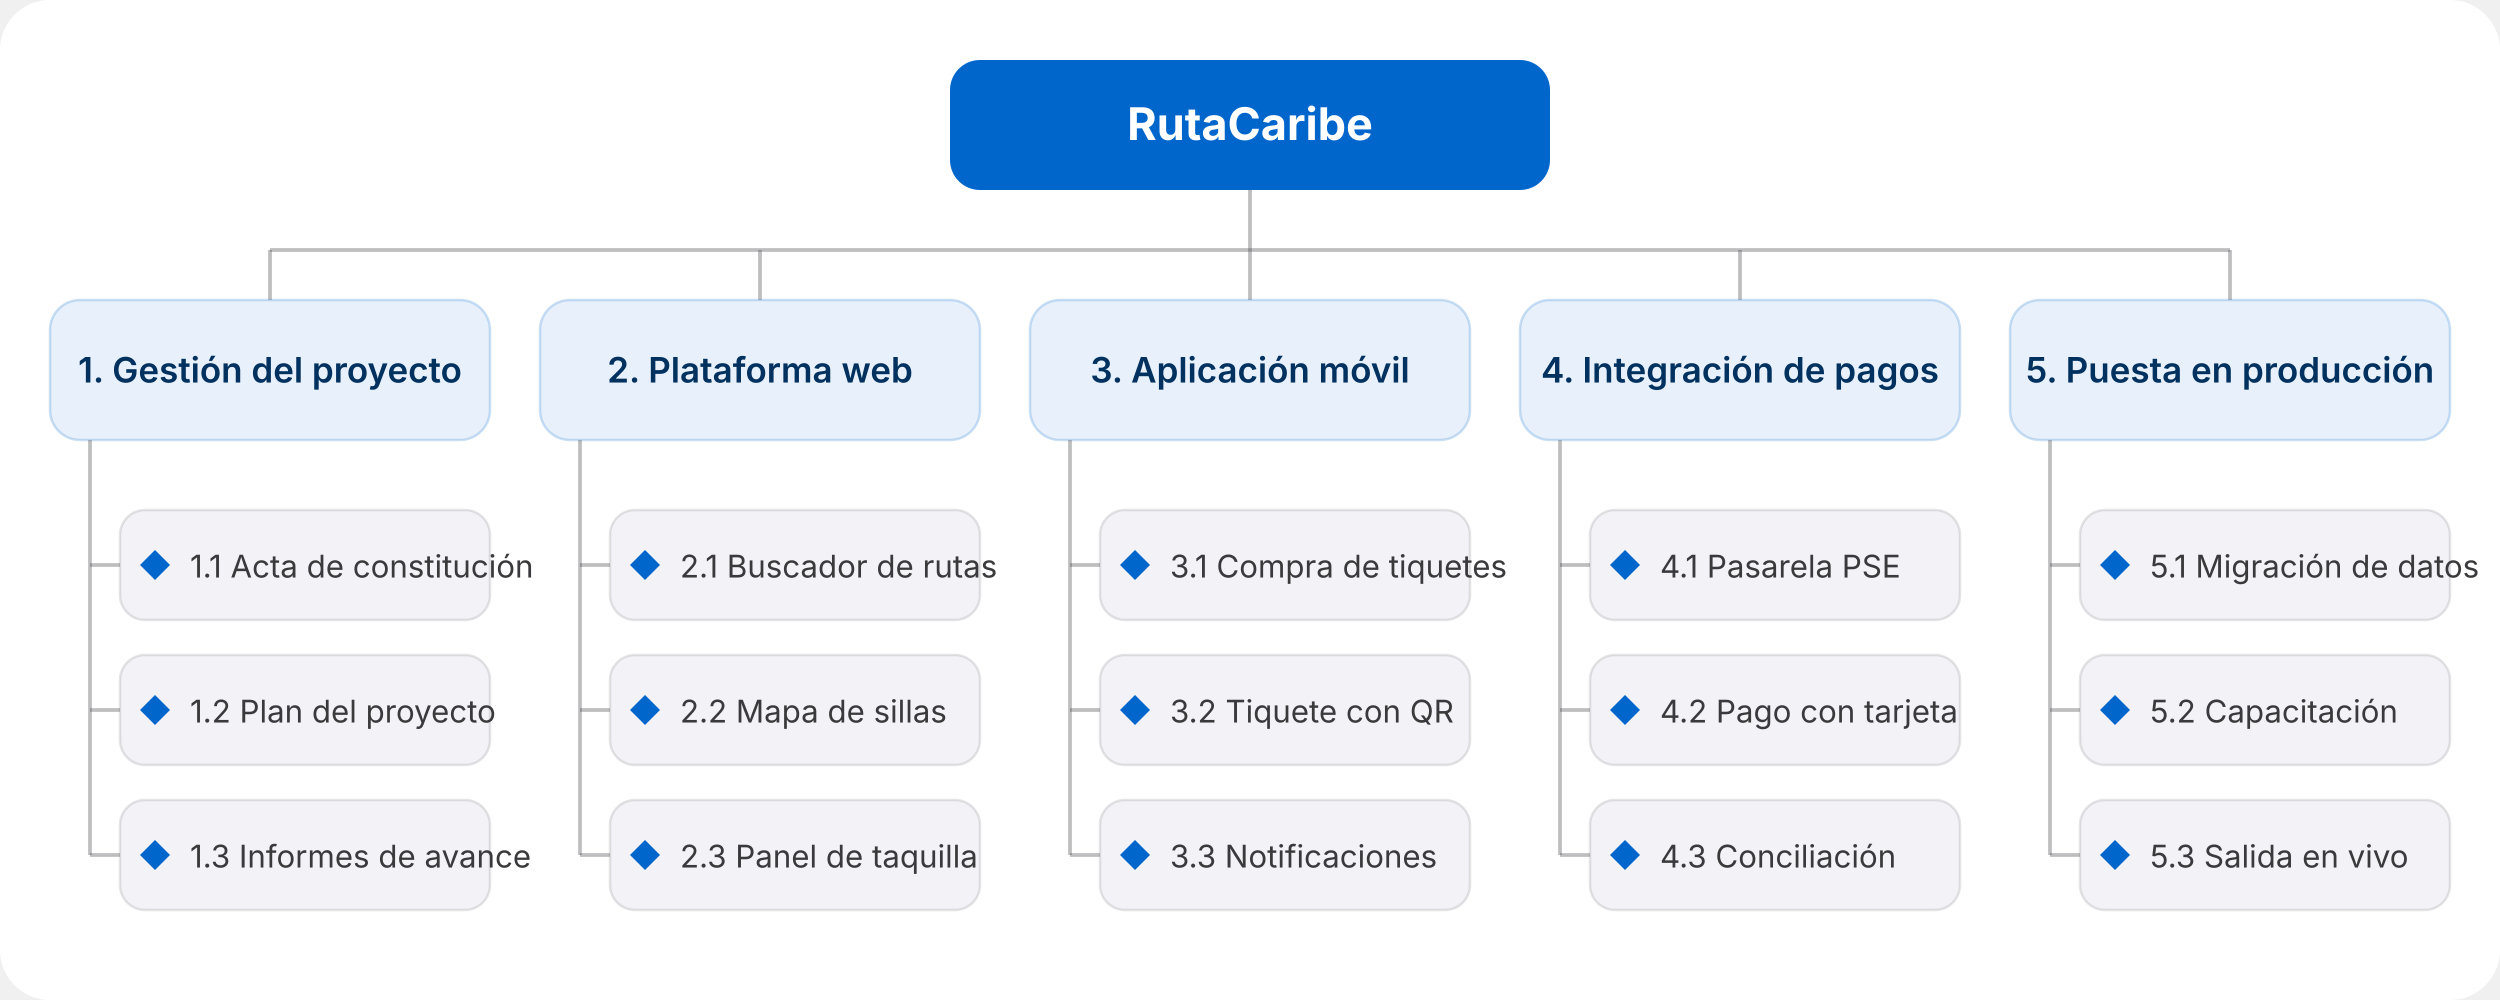
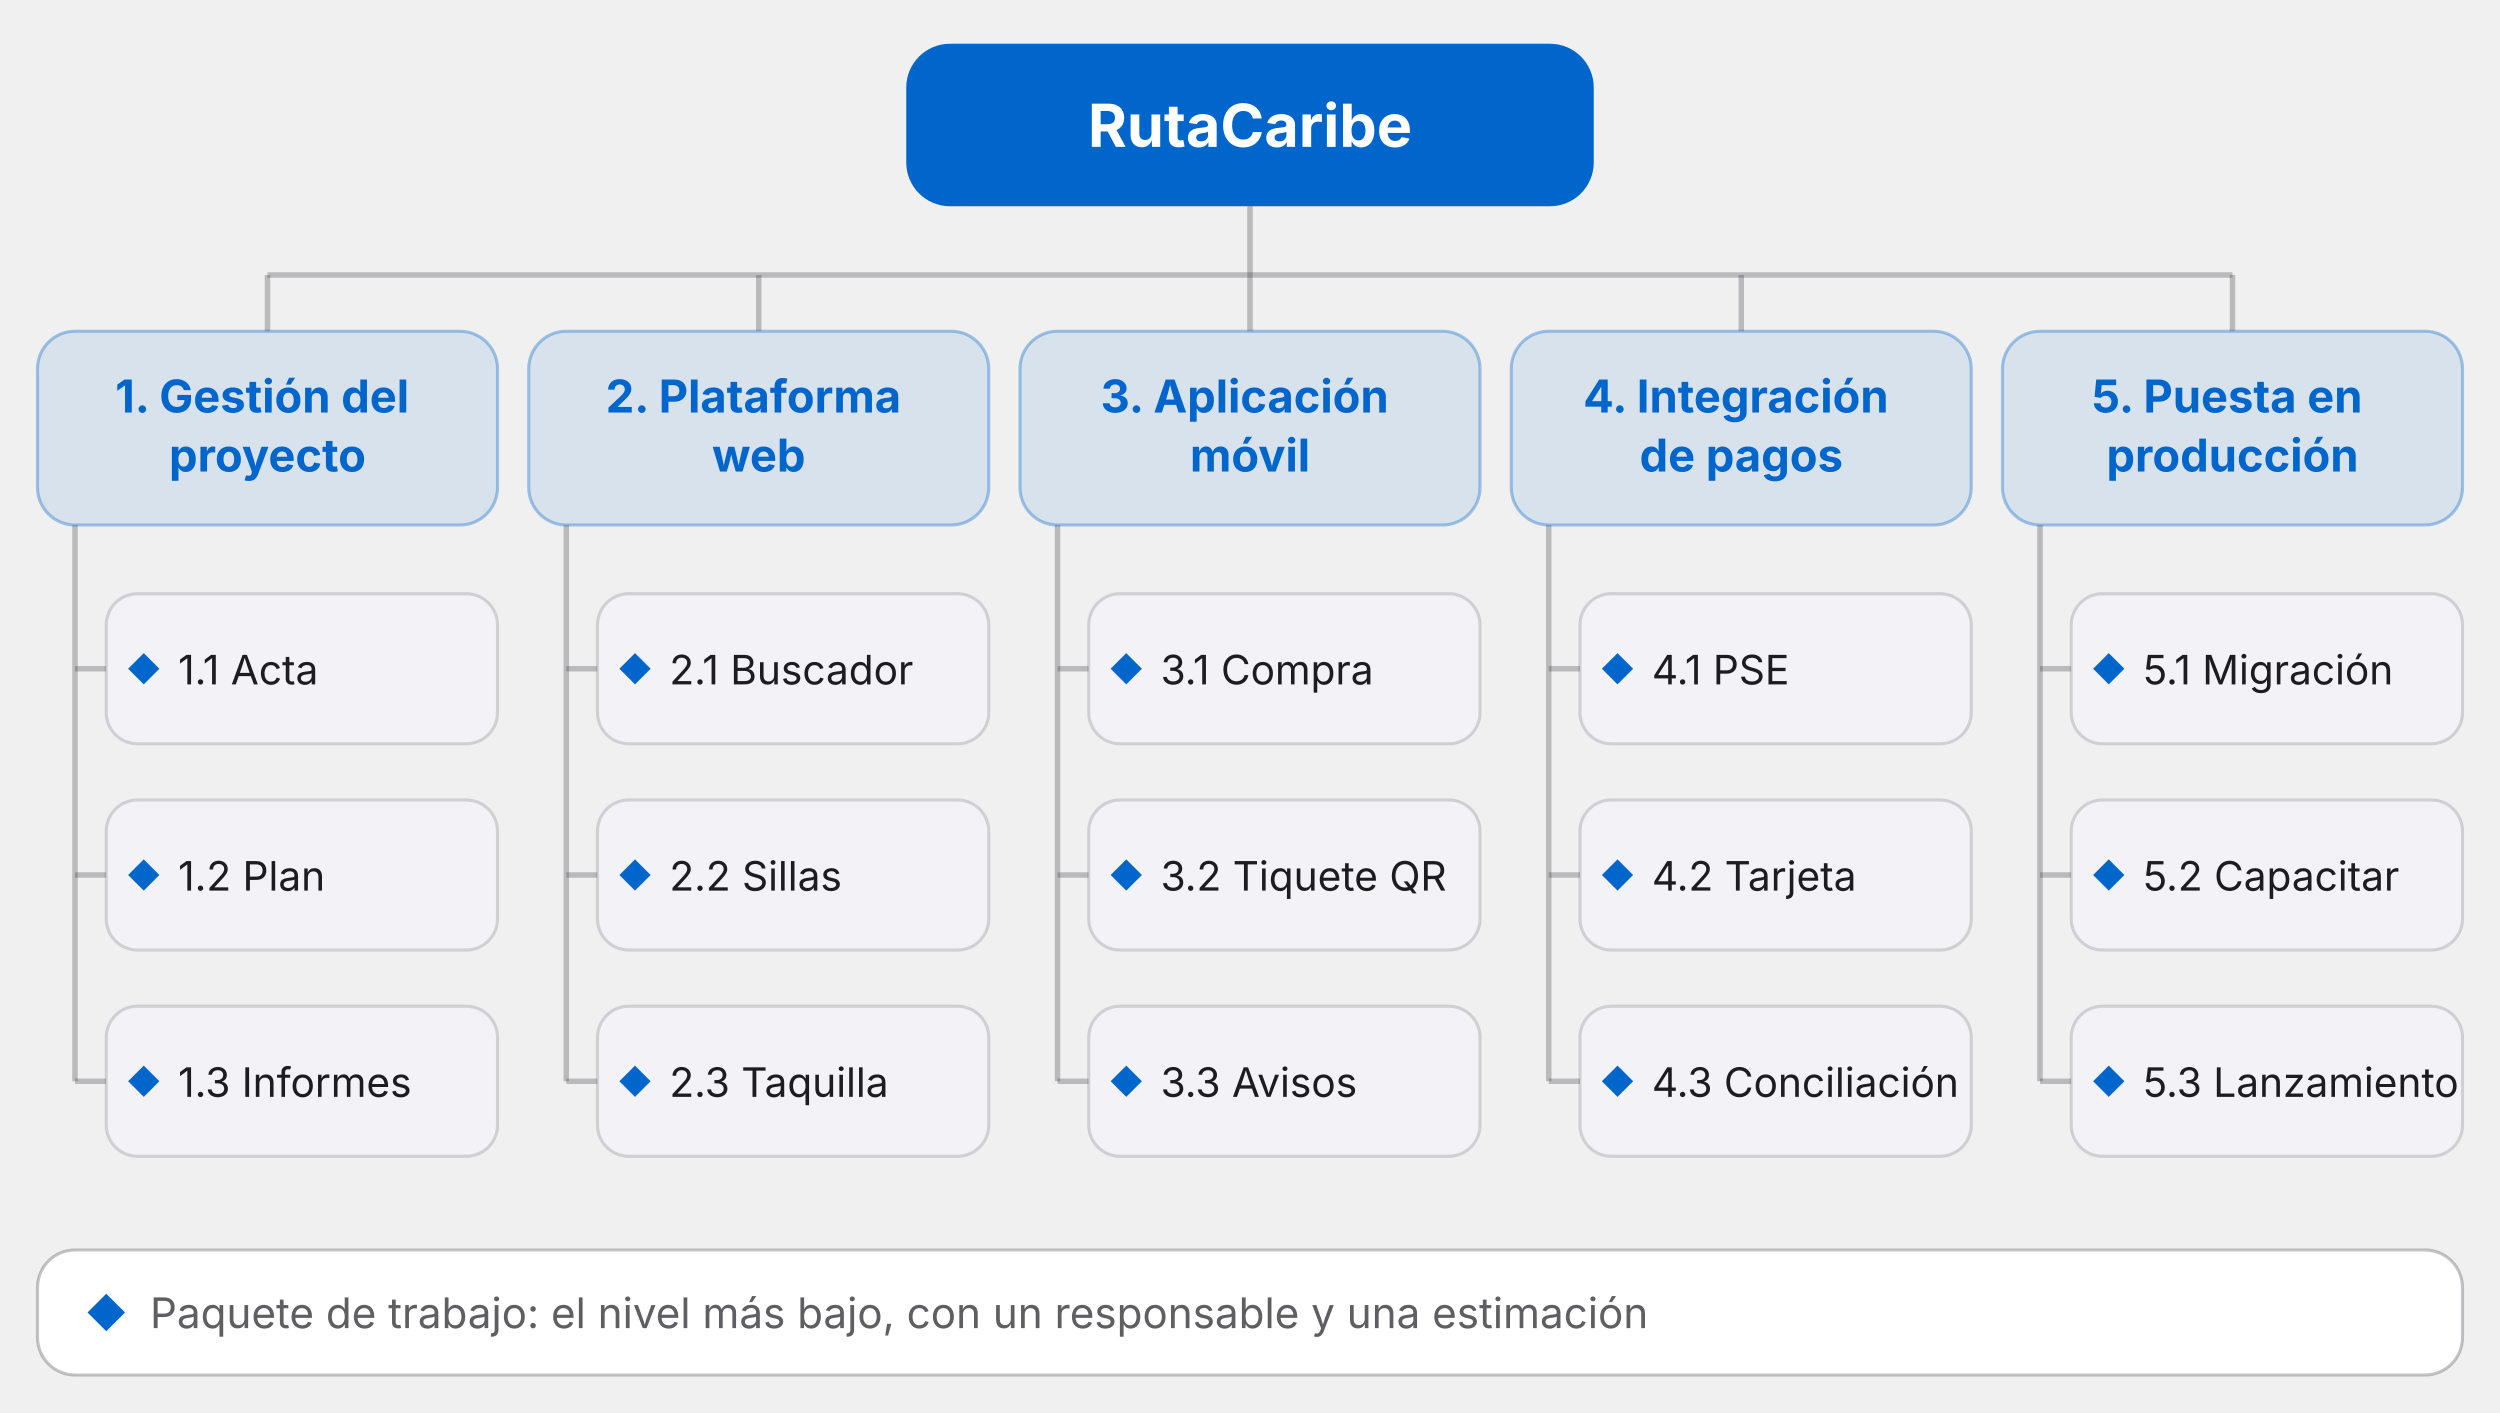
- <svg xmlns="http://www.w3.org/2000/svg" viewBox="0 0 1000 400" font-family="-apple-system,BlinkMacSystemFont,Inter,Segoe UI,Roboto,sans-serif" role="img" aria-label="EDT de RutaCaribe">
-   <style>.bg{fill:#fff}.root{fill:#0066cc}.rt{fill:#fff}.br{fill:#e8f1fb;stroke:#0066cc33}.bt{fill:#00315f}.lf{fill:#f2f2f7;stroke:#3c3c4322}.lt{fill:#3a3a3c}.ln{stroke:#3c3c4355;stroke-width:1.5;fill:none}.wp{fill:#0066cc}@media (prefers-color-scheme:dark){.bg{fill:#1c1c1e}.root{fill:#3b9eff}.rt{fill:#001a33}.br{fill:#0f2a45;stroke:#3b9eff44}.bt{fill:#cfe5ff}.lf{fill:#2c2c2e;stroke:#ffffff1a}.lt{fill:#e5e5ea}.ln{stroke:#ffffff40}.wp{fill:#3b9eff}}</style>
-   <rect class="bg" width="1000" height="400" rx="20" />
-   <rect class="root" x="380.0" y="24" width="240" height="52" rx="12" />
-   <text class="rt" x="500.0" y="56" text-anchor="middle" font-size="18" font-weight="700">RutaCaribe</text>
-   <path class="ln" d="M500.0 76 V100" />
-   <path class="ln" d="M108.0 100 H892.0" />
-   <path class="ln" d="M108.0 100 V120" />
-   <rect class="br" x="20.0" y="120" width="176" height="56" rx="12" />
-   <text class="bt" x="108.0" y="153" text-anchor="middle" font-size="14" font-weight="600">1. Gestión del proyecto</text>
-   <path class="ln" d="M36.0 176 V342" />
-   <path class="ln" d="M36.0 226 H48.0" />
-   <rect class="lf" x="48.0" y="204" width="148" height="44" rx="10" />
-   <path class="wp" d="M62.0 220 l6 6 -6 6 -6 -6z" />
-   <text class="lt" x="76.0" y="231" font-size="12.5">1.1 Acta de constitución</text>
-   <path class="ln" d="M36.0 284 H48.0" />
-   <rect class="lf" x="48.0" y="262" width="148" height="44" rx="10" />
-   <path class="wp" d="M62.0 278 l6 6 -6 6 -6 -6z" />
-   <text class="lt" x="76.0" y="289" font-size="12.5">1.2 Plan del proyecto</text>
-   <path class="ln" d="M36.0 342 H48.0" />
-   <rect class="lf" x="48.0" y="320" width="148" height="44" rx="10" />
-   <path class="wp" d="M62.0 336 l6 6 -6 6 -6 -6z" />
-   <text class="lt" x="76.0" y="347" font-size="12.5">1.3 Informes de avance</text>
-   <path class="ln" d="M304.0 100 V120" />
-   <rect class="br" x="216.0" y="120" width="176" height="56" rx="12" />
-   <text class="bt" x="304.0" y="153" text-anchor="middle" font-size="14" font-weight="600">2. Plataforma web</text>
-   <path class="ln" d="M232.0 176 V342" />
-   <path class="ln" d="M232.0 226 H244.0" />
-   <rect class="lf" x="244.0" y="204" width="148" height="44" rx="10" />
-   <path class="wp" d="M258.0 220 l6 6 -6 6 -6 -6z" />
-   <text class="lt" x="272.0" y="231" font-size="12.5">2.1 Buscador de rutas</text>
-   <path class="ln" d="M232.0 284 H244.0" />
-   <rect class="lf" x="244.0" y="262" width="148" height="44" rx="10" />
-   <path class="wp" d="M258.0 278 l6 6 -6 6 -6 -6z" />
-   <text class="lt" x="272.0" y="289" font-size="12.5">2.2 Mapa de sillas</text>
-   <path class="ln" d="M232.0 342 H244.0" />
-   <rect class="lf" x="244.0" y="320" width="148" height="44" rx="10" />
-   <path class="wp" d="M258.0 336 l6 6 -6 6 -6 -6z" />
-   <text class="lt" x="272.0" y="347" font-size="12.5">2.3 Panel de taquilla</text>
-   <path class="ln" d="M500.0 100 V120" />
-   <rect class="br" x="412.0" y="120" width="176" height="56" rx="12" />
-   <text class="bt" x="500.0" y="153" text-anchor="middle" font-size="14" font-weight="600">3. Aplicación móvil</text>
-   <path class="ln" d="M428.0 176 V342" />
-   <path class="ln" d="M428.0 226 H440.0" />
-   <rect class="lf" x="440.0" y="204" width="148" height="44" rx="10" />
-   <path class="wp" d="M454.0 220 l6 6 -6 6 -6 -6z" />
-   <text class="lt" x="468.0" y="231" font-size="12.5">3.1 Compra de tiquetes</text>
-   <path class="ln" d="M428.0 284 H440.0" />
-   <rect class="lf" x="440.0" y="262" width="148" height="44" rx="10" />
-   <path class="wp" d="M454.0 278 l6 6 -6 6 -6 -6z" />
-   <text class="lt" x="468.0" y="289" font-size="12.5">3.2 Tiquete con QR</text>
-   <path class="ln" d="M428.0 342 H440.0" />
-   <rect class="lf" x="440.0" y="320" width="148" height="44" rx="10" />
-   <path class="wp" d="M454.0 336 l6 6 -6 6 -6 -6z" />
-   <text class="lt" x="468.0" y="347" font-size="12.5">3.3 Notificaciones</text>
-   <path class="ln" d="M696.0 100 V120" />
-   <rect class="br" x="608.0" y="120" width="176" height="56" rx="12" />
-   <text class="bt" x="696.0" y="153" text-anchor="middle" font-size="14" font-weight="600">4. Integración de pagos</text>
-   <path class="ln" d="M624.0 176 V342" />
-   <path class="ln" d="M624.0 226 H636.0" />
-   <rect class="lf" x="636.0" y="204" width="148" height="44" rx="10" />
-   <path class="wp" d="M650.0 220 l6 6 -6 6 -6 -6z" />
-   <text class="lt" x="664.0" y="231" font-size="12.5">4.1 Pasarela PSE</text>
-   <path class="ln" d="M624.0 284 H636.0" />
-   <rect class="lf" x="636.0" y="262" width="148" height="44" rx="10" />
-   <path class="wp" d="M650.0 278 l6 6 -6 6 -6 -6z" />
-   <text class="lt" x="664.0" y="289" font-size="12.5">4.2 Pago con tarjeta</text>
-   <path class="ln" d="M624.0 342 H636.0" />
-   <rect class="lf" x="636.0" y="320" width="148" height="44" rx="10" />
-   <path class="wp" d="M650.0 336 l6 6 -6 6 -6 -6z" />
-   <text class="lt" x="664.0" y="347" font-size="12.5">4.3 Conciliación</text>
-   <path class="ln" d="M892.0 100 V120" />
-   <rect class="br" x="804.0" y="120" width="176" height="56" rx="12" />
-   <text class="bt" x="892.0" y="153" text-anchor="middle" font-size="14" font-weight="600">5. Puesta en producción</text>
-   <path class="ln" d="M820.0 176 V342" />
-   <path class="ln" d="M820.0 226 H832.0" />
-   <rect class="lf" x="832.0" y="204" width="148" height="44" rx="10" />
-   <path class="wp" d="M846.0 220 l6 6 -6 6 -6 -6z" />
-   <text class="lt" x="860.0" y="231" font-size="12.5">5.1 Migración de datos</text>
-   <path class="ln" d="M820.0 284 H832.0" />
-   <rect class="lf" x="832.0" y="262" width="148" height="44" rx="10" />
-   <path class="wp" d="M846.0 278 l6 6 -6 6 -6 -6z" />
-   <text class="lt" x="860.0" y="289" font-size="12.5">5.2 Capacitación</text>
-   <path class="ln" d="M820.0 342 H832.0" />
-   <rect class="lf" x="832.0" y="320" width="148" height="44" rx="10" />
-   <path class="wp" d="M846.0 336 l6 6 -6 6 -6 -6z" />
-   <text class="lt" x="860.0" y="347" font-size="12.5">5.3 Salida en vivo</text>
+ <svg xmlns="http://www.w3.org/2000/svg" viewBox="0 0 800 452" font-family="-apple-system,BlinkMacSystemFont,Inter,Segoe UI,Roboto,sans-serif" role="img" aria-label="EDT de RutaCaribe en tres niveles">
+   <style>.dg-box{fill:#f2f2f7;stroke:#3c3c432e}.dg-card{fill:#fff;stroke:#3c3c434d}.dg-accent{fill:#0066cc}.dg-accent-soft{fill:#0066cc1a;stroke:#0066cc59}.dg-success-soft{fill:#248a3d1f;stroke:#1b7f3759}.dg-warning-soft{fill:#ff950024;stroke:#a3520059}.dg-danger-soft{fill:#d7001517;stroke:#c4001a59}.dg-ai-soft{fill:#7c3aed17;stroke:#7c3aed59}.dg-success{fill:#1b7f37}.dg-warning{fill:#a35200}.dg-danger{fill:#c4001a}.dg-t{fill:#1d1d1f}.dg-t2{fill:#5e5e63}.dg-t3{fill:#86868b}.dg-on{fill:#fff}.dg-ta{fill:#0066cc}.dg-ts{fill:#1b7f37}.dg-tw{fill:#a35200}.dg-td{fill:#c4001a}.dg-line{stroke:#3c3c434d;stroke-width:1.75;fill:none}.dg-flow{stroke:#0066cc;stroke-width:2;fill:none}.dg-head{fill:#0066cc}.dg-head-muted{fill:#86868b}.dg-dash{stroke:#86868b;stroke-width:1.5;stroke-dasharray:5 5;fill:none}.dg-s1{stroke:#2a78d6;stroke-width:3;fill:none}.dg-s2{stroke:#eb6834;stroke-width:3;fill:none}.dg-s3{stroke:#5e5e63;stroke-width:3;fill:none;stroke-dasharray:8 6}.dg-f1{fill:#2a78d6}.dg-f2{fill:#eb6834}.dg-f3{fill:#5e5e63}@media (prefers-color-scheme:dark){.dg-box{fill:#2c2c2e;stroke:#5454588c}.dg-card{fill:#1c1c1e;stroke:#78788099}.dg-accent{fill:#3b9eff}.dg-accent-soft{fill:#3b9eff29;stroke:#3b9eff59}.dg-t{fill:#f5f5f7}.dg-t2{fill:#a1a1a6}.dg-t3{fill:#7c7c80}.dg-on{fill:#001a33}.dg-ta{fill:#3b9eff}.dg-ts{fill:#34d058}.dg-tw{fill:#ffb340}.dg-td{fill:#ff6961}.dg-success{fill:#34d058}.dg-warning{fill:#ffb340}.dg-danger{fill:#ff6961}.dg-line{stroke:#78788099}.dg-flow{stroke:#3b9eff}.dg-head{fill:#3b9eff}}</style>
+   <rect class="dg-accent" x="290" y="14" width="220" height="52" rx="14" />
+   <text class="dg-on" x="400" y="47" font-size="19" font-weight="700" text-anchor="middle">RutaCaribe</text>
+   <path class="dg-line" d="M400 66 V88" />
+   <path class="dg-line" d="M85.6 88 H714.4" />
+   <path class="dg-line" d="M85.6 88 V106" />
+   <rect class="dg-accent-soft" x="12" y="106" width="147.2" height="62" rx="12" />
+   <text class="dg-ta" x="85.6" y="132" font-size="14.5" font-weight="650" text-anchor="middle">
+     <tspan x="85.6" dy="0">1. Gestión del</tspan>
+     <tspan x="85.6" dy="18.9">proyecto</tspan>
+   </text>
+   <path class="dg-line" d="M24 168 V346" />
+   <path class="dg-line" d="M24 214 H34" />
+   <rect class="dg-box" x="34" y="190" width="125.2" height="48" rx="10" />
+   <path class="dg-accent" d="M46 209 L51 214 L46 219 L41 214 Z" />
+   <text class="dg-t" x="57" y="219" font-size="13">1.1 Acta</text>
+   <path class="dg-line" d="M24 280 H34" />
+   <rect class="dg-box" x="34" y="256" width="125.2" height="48" rx="10" />
+   <path class="dg-accent" d="M46 275 L51 280 L46 285 L41 280 Z" />
+   <text class="dg-t" x="57" y="285" font-size="13">1.2 Plan</text>
+   <path class="dg-line" d="M24 346 H34" />
+   <rect class="dg-box" x="34" y="322" width="125.2" height="48" rx="10" />
+   <path class="dg-accent" d="M46 341 L51 346 L46 351 L41 346 Z" />
+   <text class="dg-t" x="57" y="351" font-size="13">1.3 Informes</text>
+   <path class="dg-line" d="M242.8 88 V106" />
+   <rect class="dg-accent-soft" x="169.2" y="106" width="147.2" height="62" rx="12" />
+   <text class="dg-ta" x="242.8" y="132" font-size="14.5" font-weight="650" text-anchor="middle">
+     <tspan x="242.8" dy="0">2. Plataforma</tspan>
+     <tspan x="242.8" dy="18.9">web</tspan>
+   </text>
+   <path class="dg-line" d="M181.2 168 V346" />
+   <path class="dg-line" d="M181.2 214 H191.2" />
+   <rect class="dg-box" x="191.2" y="190" width="125.2" height="48" rx="10" />
+   <path class="dg-accent" d="M203.2 209 L208.2 214 L203.2 219 L198.2 214 Z" />
+   <text class="dg-t" x="214.2" y="219" font-size="13">2.1 Buscador</text>
+   <path class="dg-line" d="M181.2 280 H191.2" />
+   <rect class="dg-box" x="191.2" y="256" width="125.2" height="48" rx="10" />
+   <path class="dg-accent" d="M203.2 275 L208.2 280 L203.2 285 L198.2 280 Z" />
+   <text class="dg-t" x="214.2" y="285" font-size="13">2.2 Sillas</text>
+   <path class="dg-line" d="M181.2 346 H191.2" />
+   <rect class="dg-box" x="191.2" y="322" width="125.2" height="48" rx="10" />
+   <path class="dg-accent" d="M203.2 341 L208.2 346 L203.2 351 L198.2 346 Z" />
+   <text class="dg-t" x="214.2" y="351" font-size="13">2.3 Taquilla</text>
+   <path class="dg-line" d="M400 88 V106" />
+   <rect class="dg-accent-soft" x="326.4" y="106" width="147.2" height="62" rx="12" />
+   <text class="dg-ta" x="400" y="132" font-size="14.5" font-weight="650" text-anchor="middle">
+     <tspan x="400" dy="0">3. Aplicación</tspan>
+     <tspan x="400" dy="18.9">móvil</tspan>
+   </text>
+   <path class="dg-line" d="M338.4 168 V346" />
+   <path class="dg-line" d="M338.4 214 H348.4" />
+   <rect class="dg-box" x="348.4" y="190" width="125.2" height="48" rx="10" />
+   <path class="dg-accent" d="M360.4 209 L365.4 214 L360.4 219 L355.4 214 Z" />
+   <text class="dg-t" x="371.4" y="219" font-size="13">3.1 Compra</text>
+   <path class="dg-line" d="M338.4 280 H348.4" />
+   <rect class="dg-box" x="348.4" y="256" width="125.2" height="48" rx="10" />
+   <path class="dg-accent" d="M360.4 275 L365.4 280 L360.4 285 L355.4 280 Z" />
+   <text class="dg-t" x="371.4" y="285" font-size="13">3.2 Tiquete QR</text>
+   <path class="dg-line" d="M338.4 346 H348.4" />
+   <rect class="dg-box" x="348.4" y="322" width="125.2" height="48" rx="10" />
+   <path class="dg-accent" d="M360.4 341 L365.4 346 L360.4 351 L355.4 346 Z" />
+   <text class="dg-t" x="371.4" y="351" font-size="13">3.3 Avisos</text>
+   <path class="dg-line" d="M557.2 88 V106" />
+   <rect class="dg-accent-soft" x="483.6" y="106" width="147.2" height="62" rx="12" />
+   <text class="dg-ta" x="557.2" y="132" font-size="14.5" font-weight="650" text-anchor="middle">
+     <tspan x="557.2" dy="0">4. Integración</tspan>
+     <tspan x="557.2" dy="18.9">de pagos</tspan>
+   </text>
+   <path class="dg-line" d="M495.6 168 V346" />
+   <path class="dg-line" d="M495.6 214 H505.6" />
+   <rect class="dg-box" x="505.6" y="190" width="125.2" height="48" rx="10" />
+   <path class="dg-accent" d="M517.6 209 L522.6 214 L517.6 219 L512.6 214 Z" />
+   <text class="dg-t" x="528.6" y="219" font-size="13">4.1 PSE</text>
+   <path class="dg-line" d="M495.6 280 H505.6" />
+   <rect class="dg-box" x="505.6" y="256" width="125.2" height="48" rx="10" />
+   <path class="dg-accent" d="M517.6 275 L522.6 280 L517.6 285 L512.6 280 Z" />
+   <text class="dg-t" x="528.6" y="285" font-size="13">4.2 Tarjeta</text>
+   <path class="dg-line" d="M495.6 346 H505.6" />
+   <rect class="dg-box" x="505.6" y="322" width="125.2" height="48" rx="10" />
+   <path class="dg-accent" d="M517.6 341 L522.6 346 L517.6 351 L512.6 346 Z" />
+   <text class="dg-t" x="528.6" y="351" font-size="13">4.3 Conciliación</text>
+   <path class="dg-line" d="M714.4 88 V106" />
+   <rect class="dg-accent-soft" x="640.8" y="106" width="147.2" height="62" rx="12" />
+   <text class="dg-ta" x="714.4" y="132" font-size="14.5" font-weight="650" text-anchor="middle">
+     <tspan x="714.4" dy="0">5. Puesta en</tspan>
+     <tspan x="714.4" dy="18.9">producción</tspan>
+   </text>
+   <path class="dg-line" d="M652.8 168 V346" />
+   <path class="dg-line" d="M652.8 214 H662.8" />
+   <rect class="dg-box" x="662.8" y="190" width="125.2" height="48" rx="10" />
+   <path class="dg-accent" d="M674.8 209 L679.8 214 L674.8 219 L669.8 214 Z" />
+   <text class="dg-t" x="685.8" y="219" font-size="13">5.1 Migración</text>
+   <path class="dg-line" d="M652.8 280 H662.8" />
+   <rect class="dg-box" x="662.8" y="256" width="125.2" height="48" rx="10" />
+   <path class="dg-accent" d="M674.8 275 L679.8 280 L674.8 285 L669.8 280 Z" />
+   <text class="dg-t" x="685.8" y="285" font-size="13">5.2 Capacitar</text>
+   <path class="dg-line" d="M652.8 346 H662.8" />
+   <rect class="dg-box" x="662.8" y="322" width="125.2" height="48" rx="10" />
+   <path class="dg-accent" d="M674.8 341 L679.8 346 L674.8 351 L669.8 346 Z" />
+   <text class="dg-t" x="685.8" y="351" font-size="13">5.3 Lanzamiento</text>
+   <rect class="dg-card" x="12" y="400" width="776" height="40" rx="12" />
+   <path class="dg-accent" d="M34 414 L40 420 L34 426 L28 420 Z" />
+   <text class="dg-t2" x="48" y="425" font-size="13.5">Paquete de trabajo: el nivel más bajo, con un responsable y una estimación</text>
</svg>
